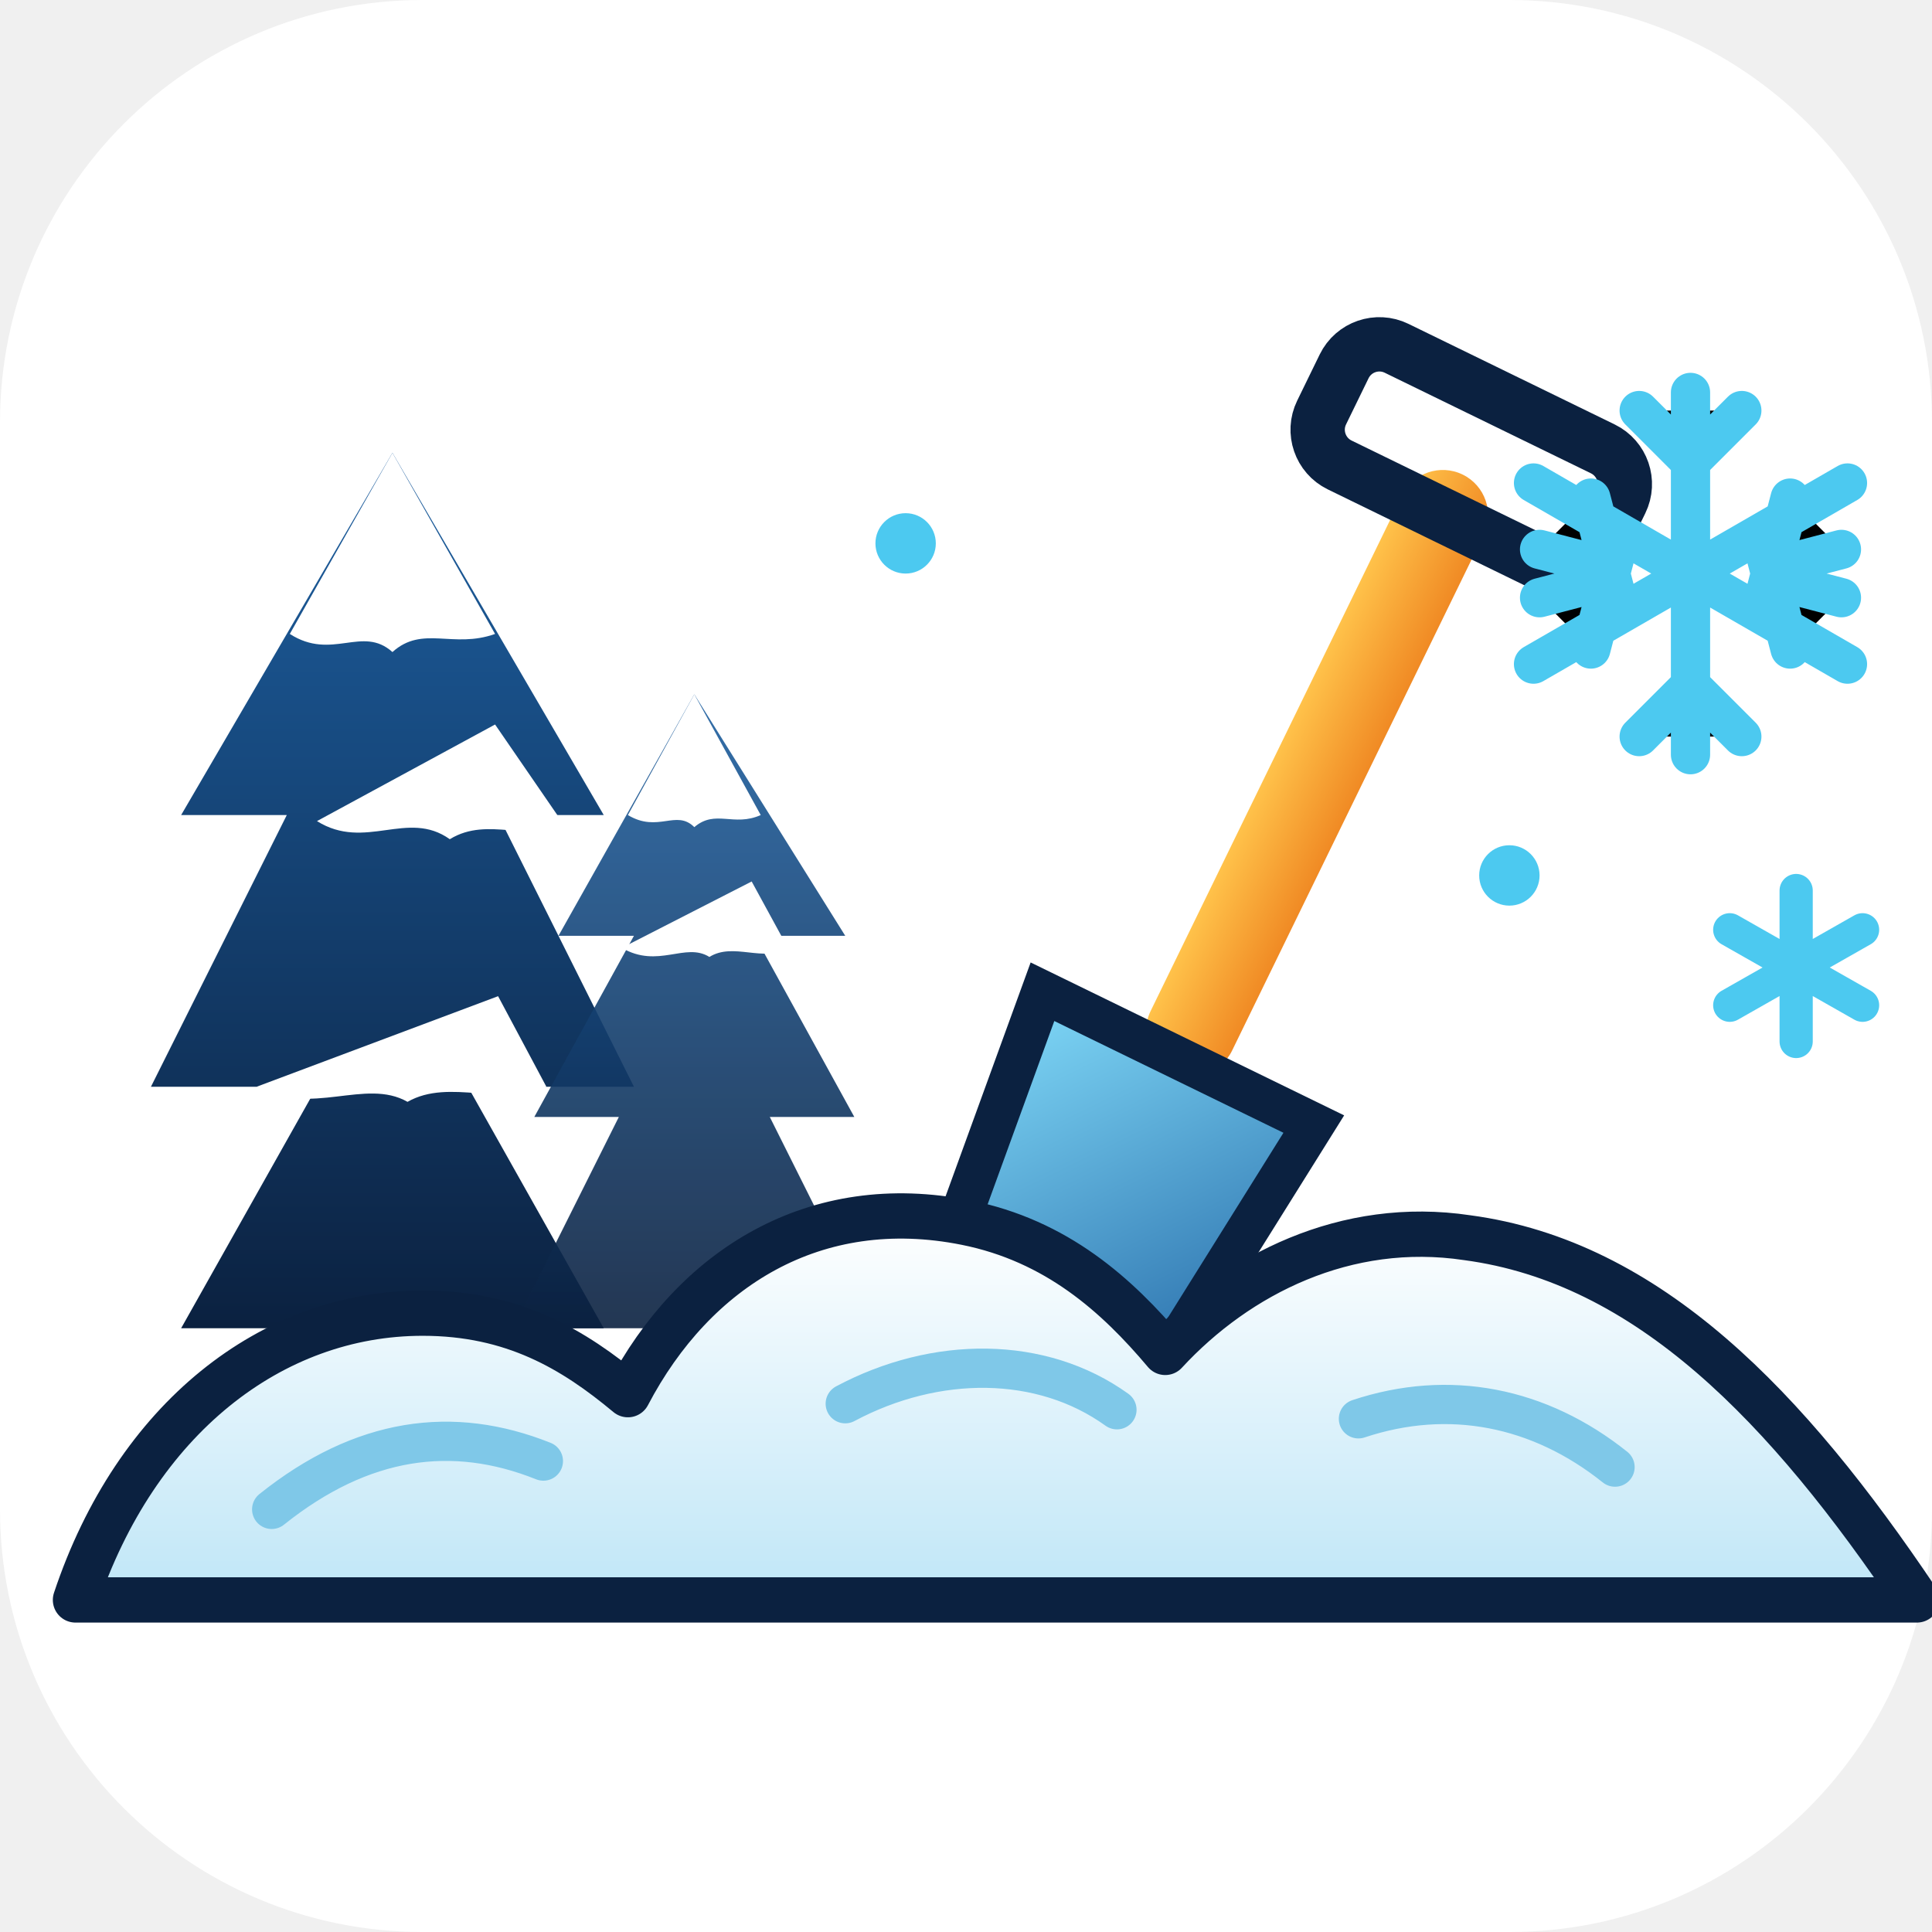
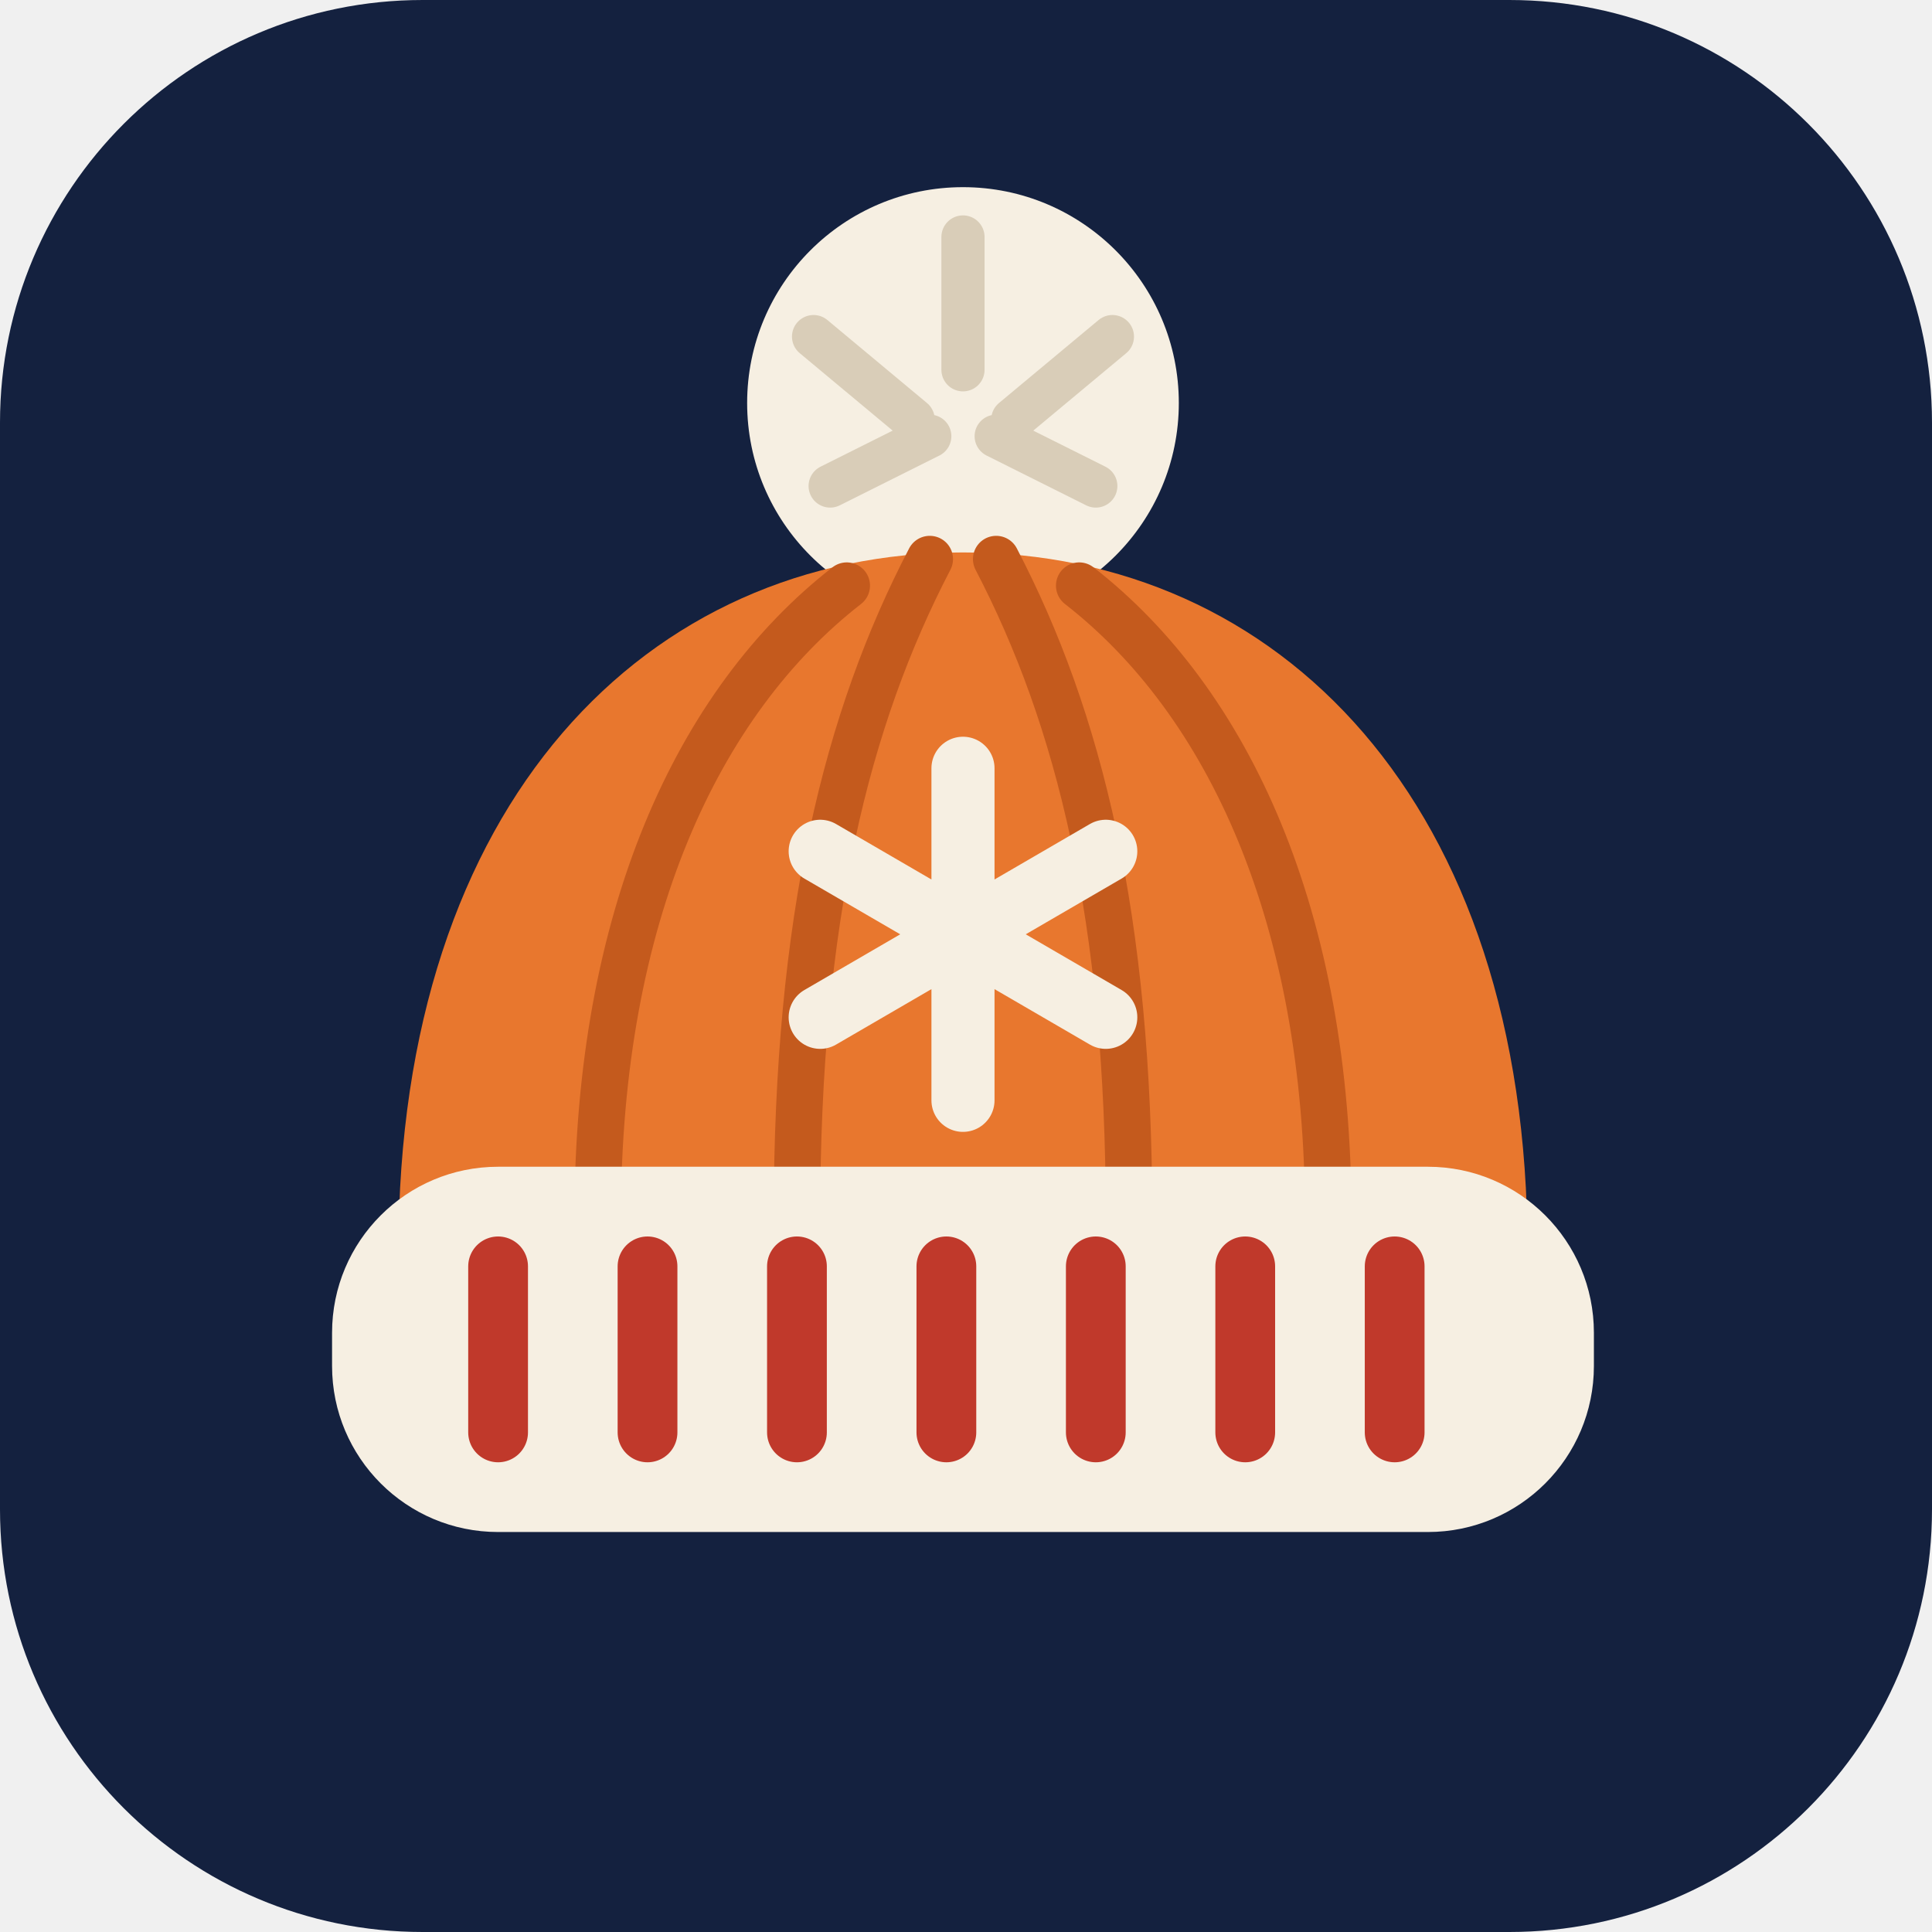
<svg xmlns="http://www.w3.org/2000/svg" viewBox="0 0 64 64">
-   <rect width="64" height="64" rx="14" fill="#fff" />
-   <g transform="translate(1 9)">
-     <defs>
-       <linearGradient id="lgS" x1="0" y1="0" x2="0" y2="1">
-         <stop offset="0" stop-color="#fff" />
-         <stop offset="1" stop-color="#bfe6f7" />
-       </linearGradient>
-       <linearGradient id="lgT" x1="0" y1="0" x2="0" y2="1">
-         <stop offset="0" stop-color="#1d5fa0" />
-         <stop offset="1" stop-color="#0b2140" />
-       </linearGradient>
-       <linearGradient id="lgB" x1="0" y1="0" x2="1" y2="1">
-         <stop offset="0" stop-color="#7fd8f7" />
-         <stop offset="1" stop-color="#1d5fa0" />
-       </linearGradient>
-       <linearGradient id="lgH" x1="0" y1="0" x2="1" y2="0">
-         <stop offset="0" stop-color="#ffc24a" />
-         <stop offset="1" stop-color="#f08a24" />
-       </linearGradient>
-     </defs>
-     <path d="M12 6 5 18h3.5L4 27h5.5L5 35h14l-4.5-8H20l-4.5-9H19z" fill="url(#lgT)" />
-     <path d="M12 6 8.6 12c1.4.9 2.4-.3 3.4.6 1-.9 2-.1 3.4-.6zM9.5 18.2c1.6 1 3-.4 4.4.6 1.3-.8 2.7.2 3.7-.6L15.4 15zM7.5 27c1.8 1 3.6-.3 5 .5 1.4-.8 3.2.2 4.6-.5l-1.6-3z" fill="#fff" />
-     <path d="M22 14 17.5 22h2.5l-3.3 6h2.8L16 35h12l-3.5-7h2.8l-3.3-6H27z" fill="url(#lgT)" opacity=".9" />
-     <path d="M22 14l-2.2 4c1 .6 1.6-.2 2.2.4.7-.6 1.3 0 2.2-.4zM19.6 22.4c1.2.7 2.1-.2 2.9.3.8-.5 1.8.2 2.6-.3l-1.2-2.2z" fill="#fff" />
-     <g transform="rotate(26 40 22)">
-       <rect x="38.5" y="5" width="3" height="22" rx="1.5" fill="url(#lgH)" />
-       <path d="M36.2 2.2h7.6a1.3 1.3 0 0 1 1.3 1.3v1.7a1.3 1.3 0 0 1-1.3 1.3h-7.6a1.3 1.3 0 0 1-1.3-1.3V3.5a1.3 1.3 0 0 1 1.3-1.3z" fill="none" stroke="#0b2140" stroke-width="1.8" />
-       <path d="M35 26.5h10l-1 9.5c-.3 2-2.2 3.4-4 3.4s-3.7-1.4-4-3.4z" fill="url(#lgB)" stroke="#0b2140" stroke-width="1.4" />
+   <rect width="64" height="64" rx="14" fill="#14213f" />
+   <g transform="translate(5.5 4) scale(1.1)">
+     <circle cx="24" cy="8.5" r="6.5" fill="#f6efe2" />
+     <path d="M19.5 6.5l3 2.5M24 3.5v4M28.5 6.5l-3 2.5M20 11l3-1.5M28 11l-3-1.5" stroke="#d9cdb8" stroke-width="1.3" stroke-linecap="round" />
+     <path d="M7 34C7 20.5 14.5 13 24 13s17 7.5 17 21z" fill="#e8772e" />
+     <path d="M13 33c0-9 3-15.5 7.5-19M19 33c0-9 1.5-15 4-19.8M29 33c0-9-1.5-15-4-19.8M35 33c0-9-3-15.5-7.5-19" stroke="#c45a1d" stroke-width="1.4" fill="none" stroke-linecap="round" />
+     <g stroke="#f6efe2" stroke-width="1.9" stroke-linecap="round">
+       <path d="M24 19.5v10M19.7 22l8.6 5M19.7 27l8.6-5" />
    </g>
-     <path d="M1.5 44c2-6 6.5-9.5 11.5-9.5 3 0 5 1.2 6.8 2.7C22 33 26 30.5 31 31.5c3 .6 5 2.4 6.6 4.3 2.4-2.6 6-4.4 10-3.8 6 .8 10.6 5.6 14.9 12z" fill="url(#lgS)" stroke="#0b2140" stroke-width="1.5" stroke-linejoin="round" />
-     <path d="M8 41c3-2.4 6-2.8 9-1.6M27 37.5c3-1.6 6.5-1.6 9 .2M44 38c3-1 6-.4 8.5 1.6" stroke="#7fc8e8" stroke-width="1.3" stroke-linecap="round" fill="none" />
-     <g stroke="#4cc9f0" stroke-width="1.3" stroke-linecap="round">
-       <path d="M55 4v12M49.8 7l10.4 6M49.8 13l10.4-6M53.3 4.6 55 6.3l1.7-1.7M53.3 15.4 55 13.7l1.7 1.7M50 9.2l2.3.6-.6-2.3M60 10.8l-2.3-.6.6 2.3M50 10.8l2.3-.6-.6 2.3M60 9.2l-2.3.6.6-2.3" />
-       <path d="M58.5 20.5v5M56.3 21.8l4.4 2.5M56.3 24.3l4.4-2.5" stroke-width="1.1" />
+     <rect x="5" y="31.5" width="38" height="11" rx="5" fill="#f6efe2" />
+     <g stroke="#c0392b" stroke-width="1.8" stroke-linecap="round">
+       <path d="M10 34.5v5M14.5 34.5v5M19 34.5v5M23.5 34.5v5M28 34.5v5M32.5 34.5v5M37 34.5v5" />
    </g>
-     <circle cx="49" cy="20" r="1" fill="#4cc9f0" />
-     <circle cx="29" cy="9" r="1" fill="#4cc9f0" />
  </g>
</svg>
